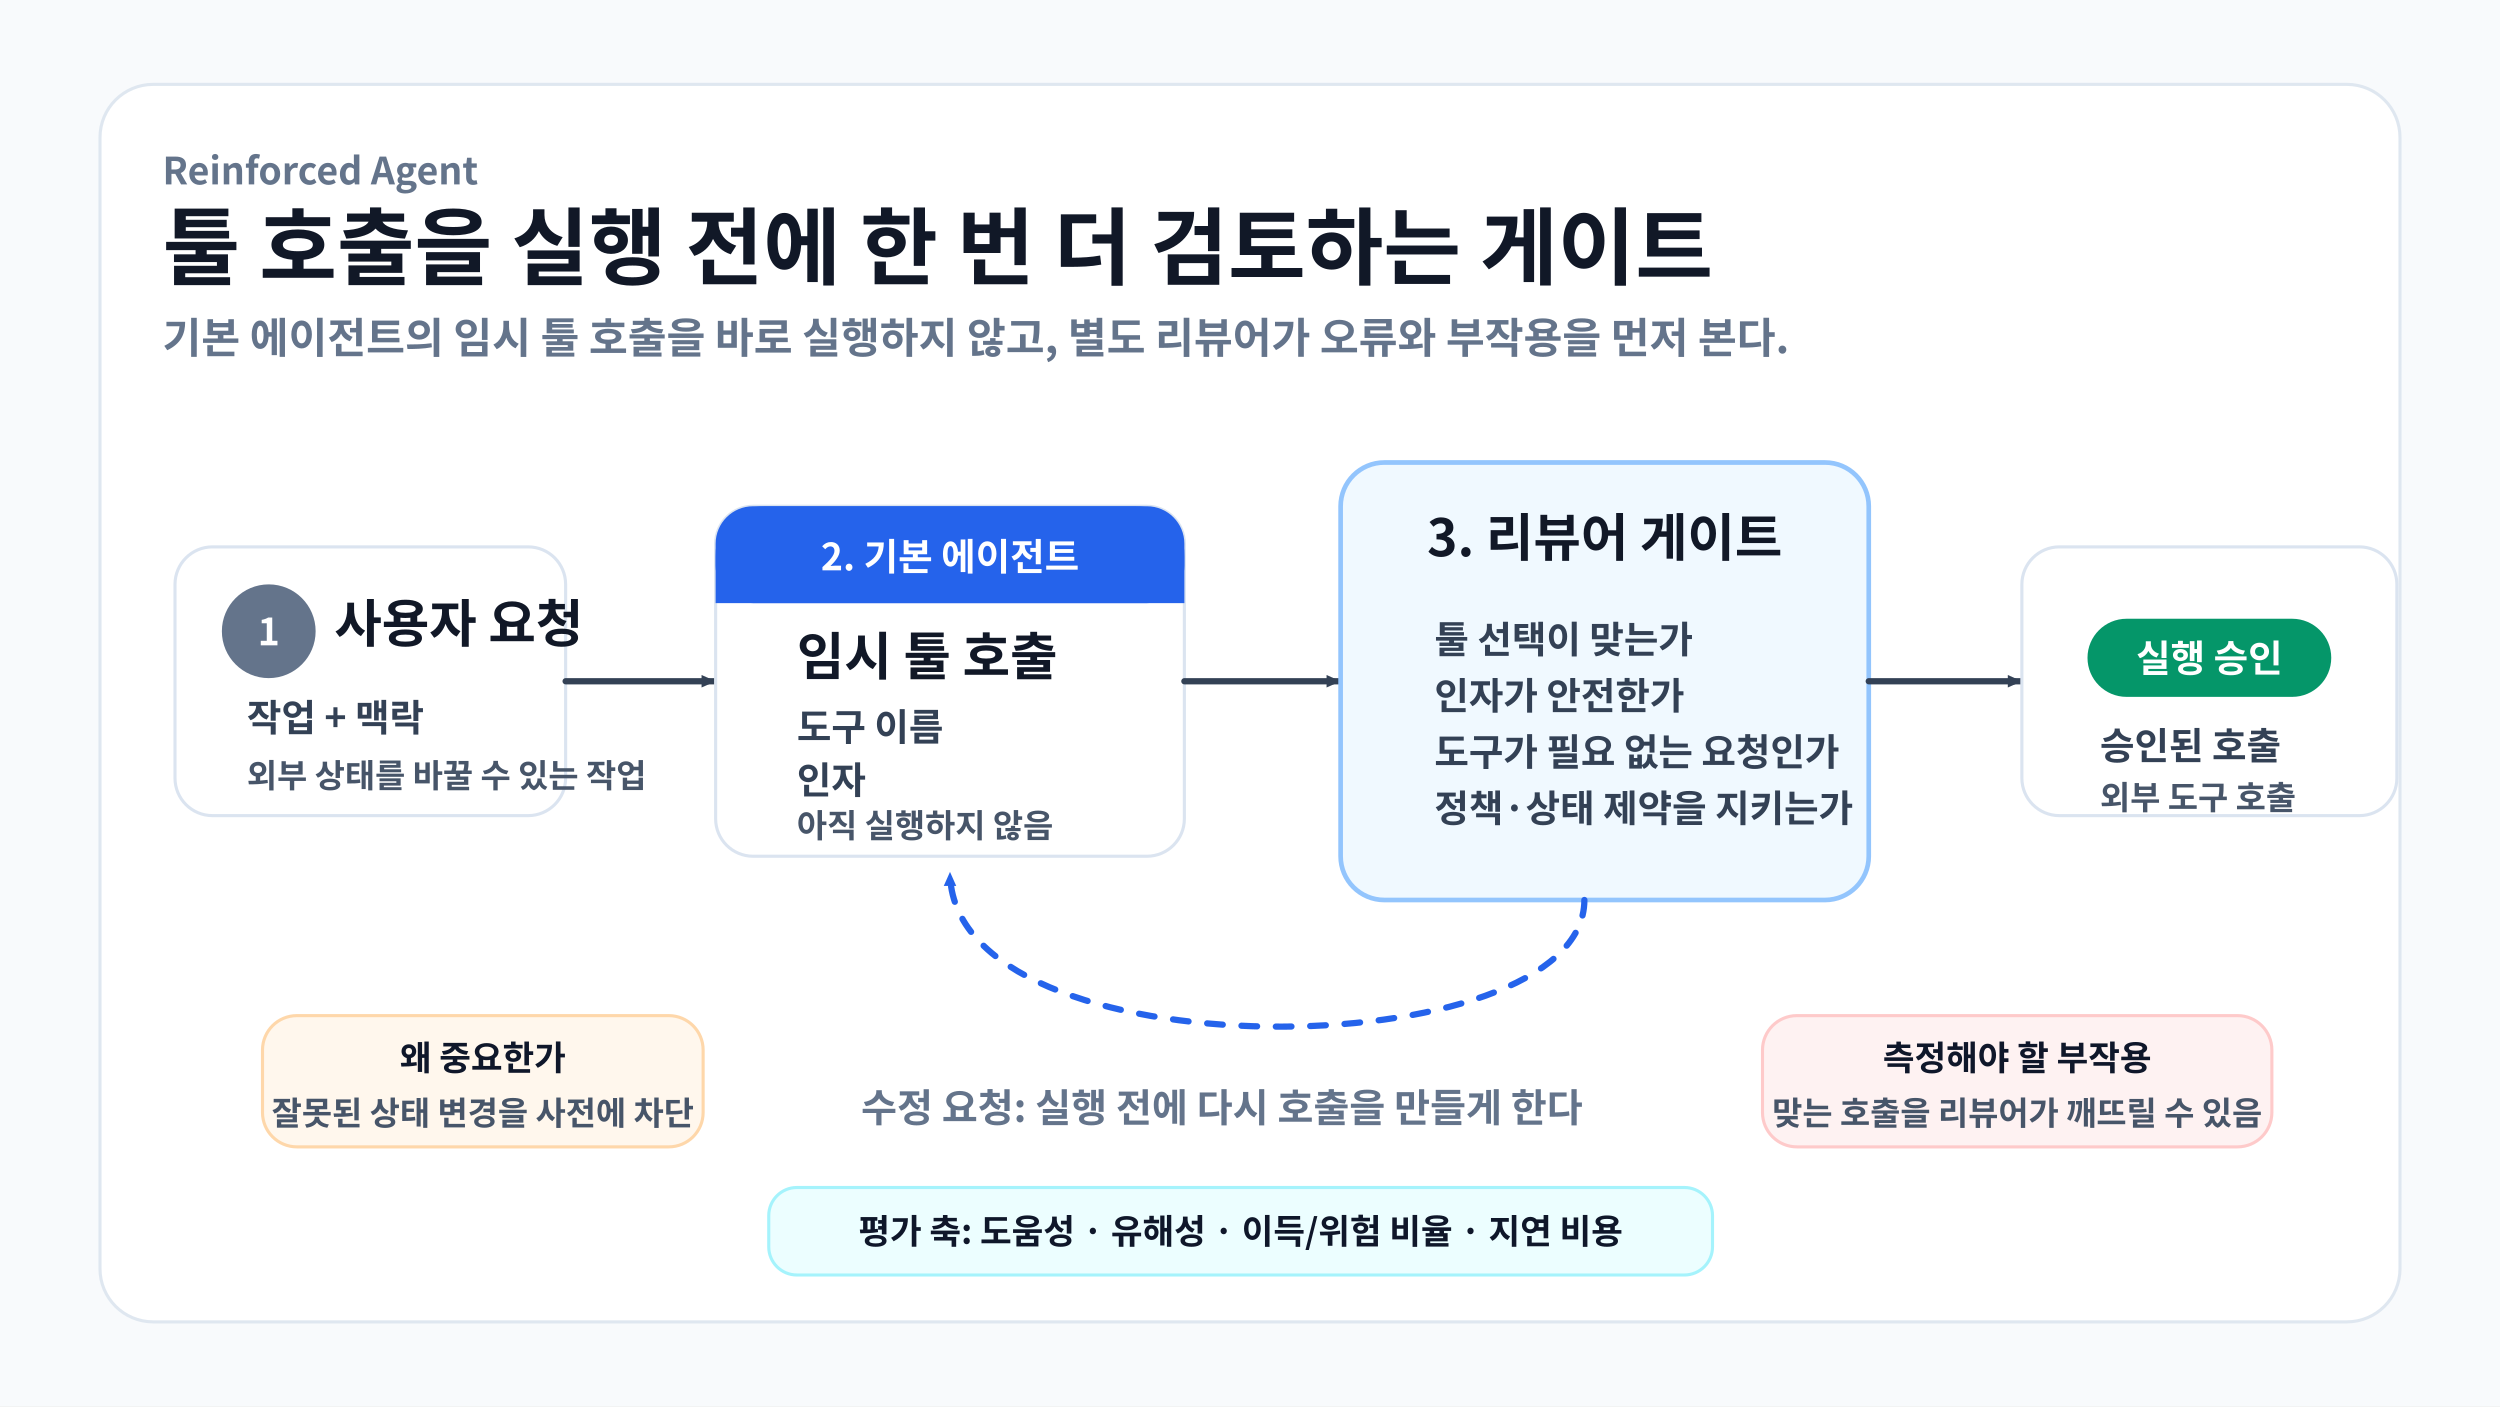
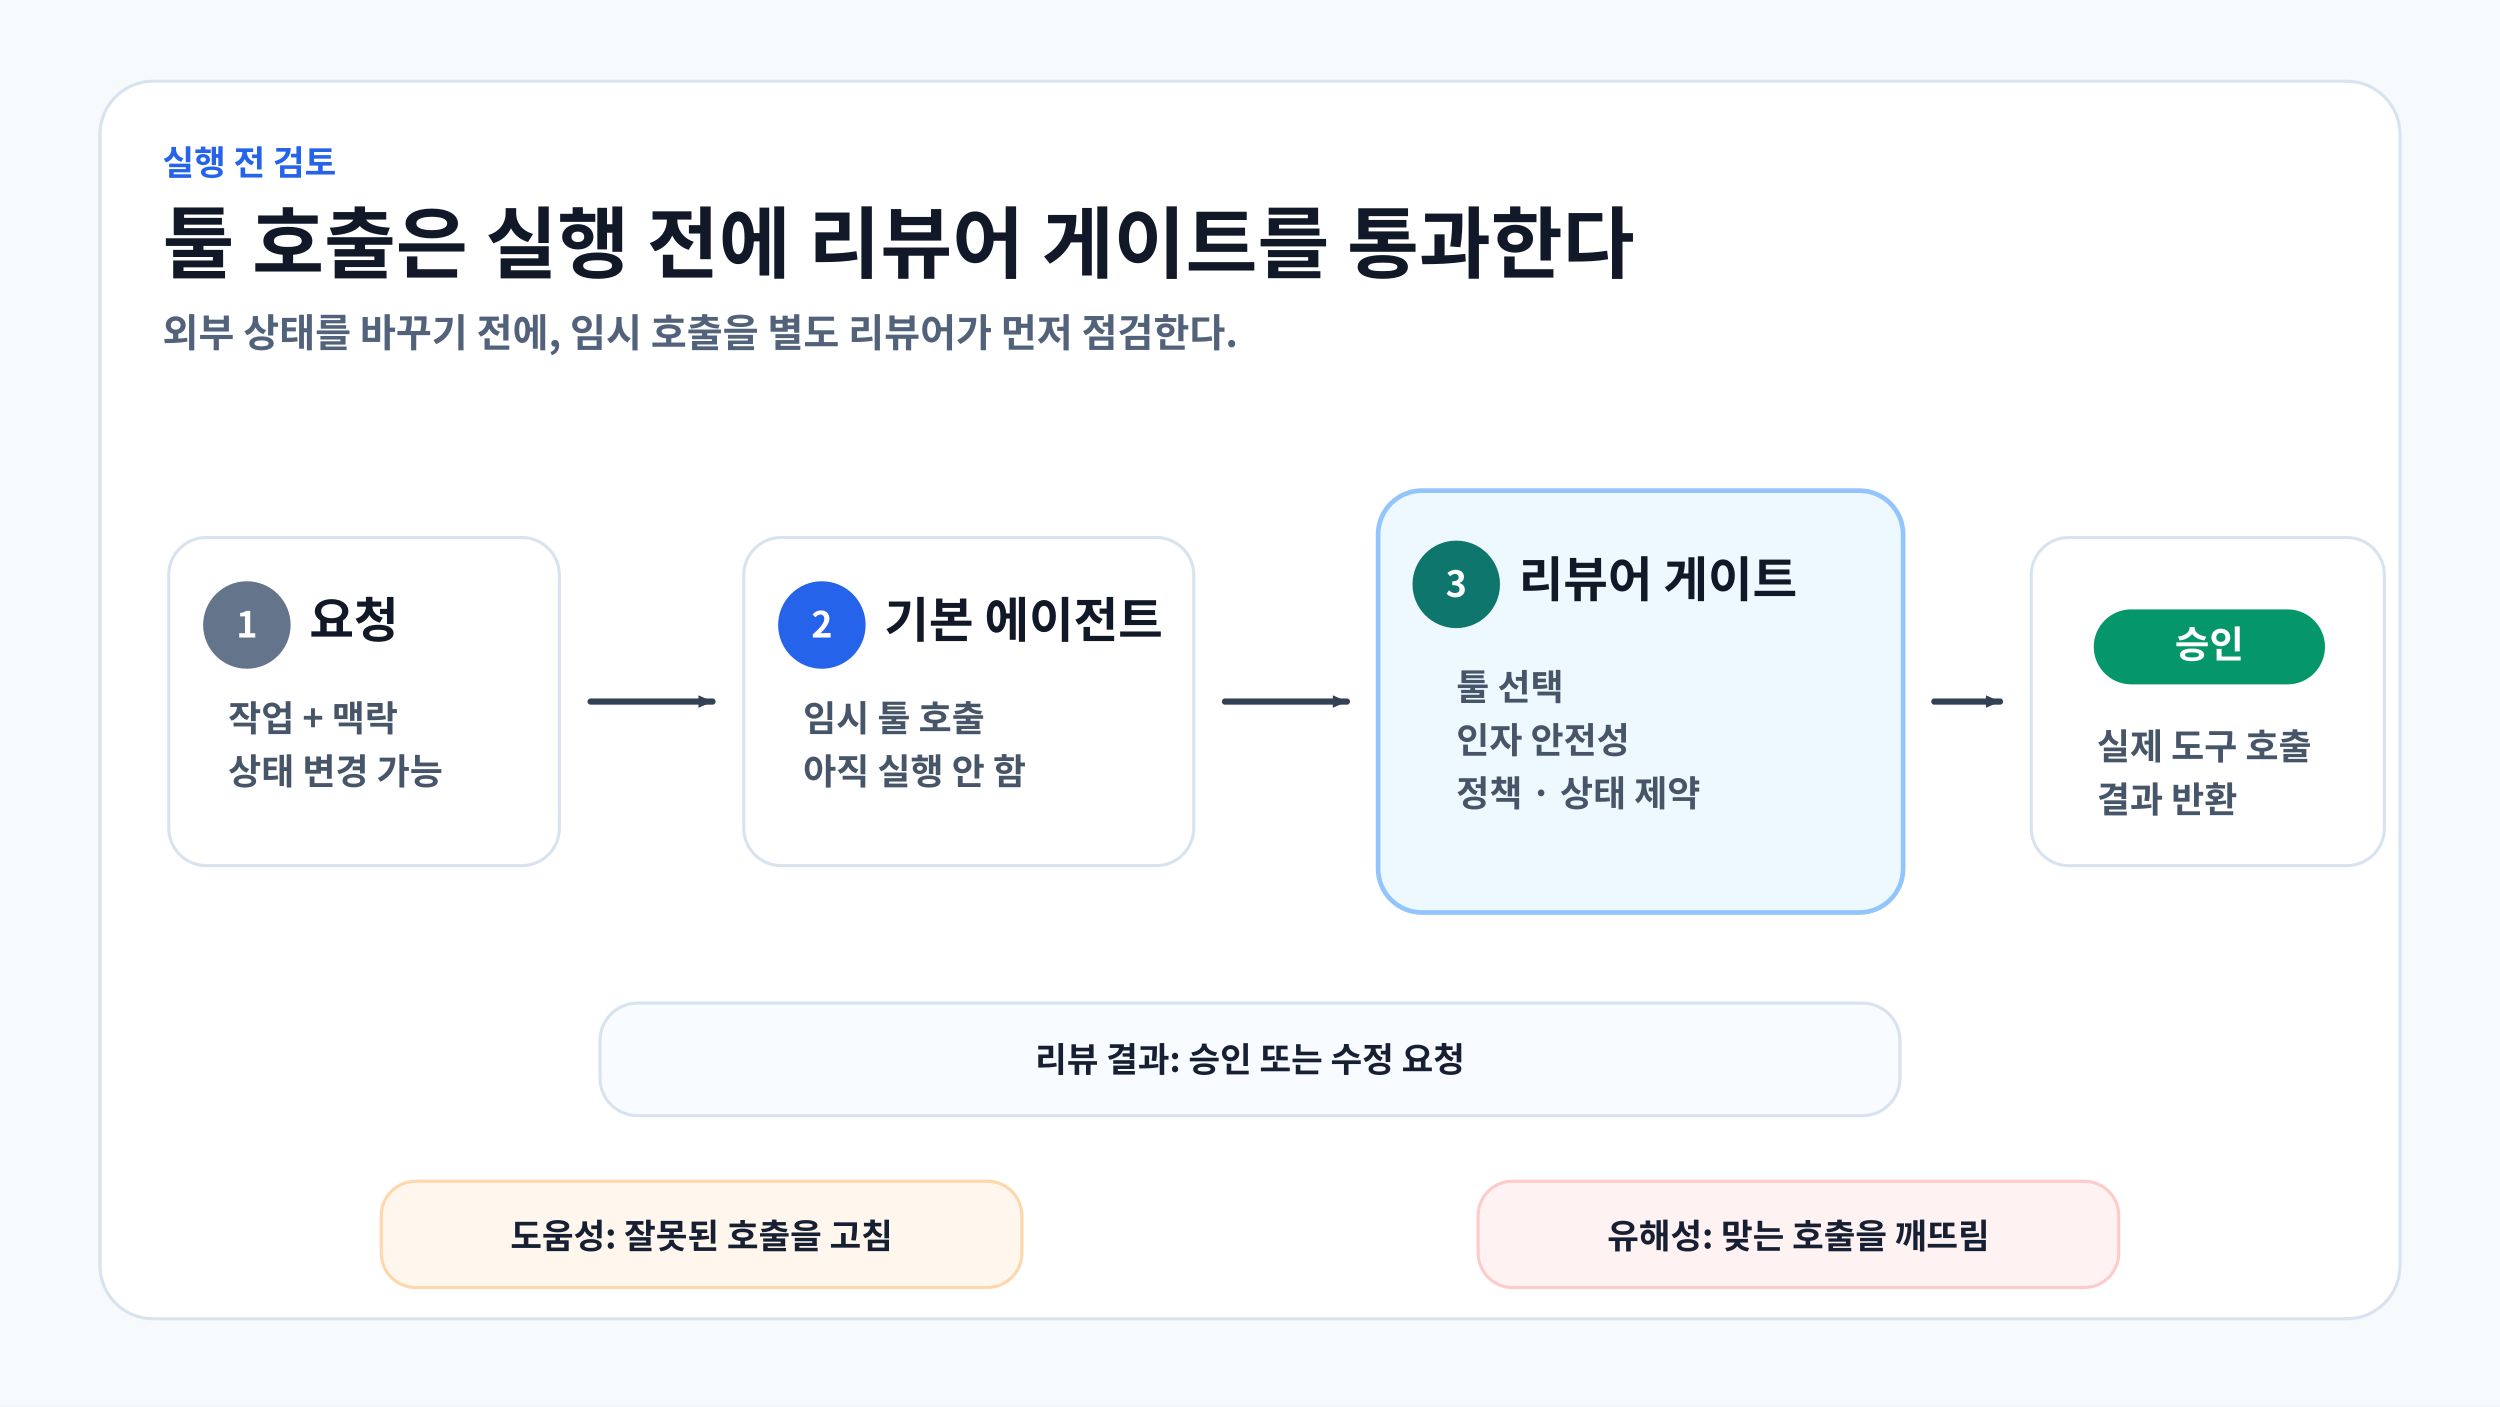
<svg xmlns="http://www.w3.org/2000/svg" width="1600" height="900" viewBox="0 0 1600 900" role="img" aria-labelledby="title desc">
  <defs>
    <marker id="arrow" viewBox="0 0 12 12" refX="11" refY="6" markerWidth="12" markerHeight="12" orient="auto" markerUnits="userSpaceOnUse">
      <path d="M2,2 L11,6 L2,10 Z" fill="#334155" />
    </marker>
-     <marker id="arrowBlue" viewBox="0 0 12 12" refX="11" refY="6" markerWidth="12" markerHeight="12" orient="auto" markerUnits="userSpaceOnUse">
-       <path d="M2,2 L11,6 L2,10 Z" fill="#2563eb" />
-     </marker>
    <style>
-       .bg { fill: #f8fafc; }
-       .ink { fill: #111827; font-family: "Apple SD Gothic Neo", "Noto Sans CJK KR", "Pretendard", system-ui, sans-serif; }
-       .muted { fill: #64748b; font-family: "Apple SD Gothic Neo", "Noto Sans CJK KR", "Pretendard", system-ui, sans-serif; }
-       .title { fill: #111827; font-family: "Apple SD Gothic Neo", "Noto Sans CJK KR", "Pretendard", system-ui, sans-serif; font-size: 54px; font-weight: 900; }
-       .h { fill: #111827; font-family: "Apple SD Gothic Neo", "Noto Sans CJK KR", "Pretendard", system-ui, sans-serif; font-size: 33px; font-weight: 900; }
-       .body { fill: #334155; font-family: "Apple SD Gothic Neo", "Noto Sans CJK KR", "Pretendard", system-ui, sans-serif; font-size: 24px; font-weight: 650; }
-       .small { fill: #475569; font-family: "Apple SD Gothic Neo", "Noto Sans CJK KR", "Pretendard", system-ui, sans-serif; font-size: 21px; font-weight: 650; }
-       .white { fill: #ffffff; font-family: "Apple SD Gothic Neo", "Noto Sans CJK KR", "Pretendard", system-ui, sans-serif; font-size: 24px; font-weight: 900; }
-       .card { fill: #ffffff; stroke: #dbe4f0; stroke-width: 2; }
-       .flow { fill: none; stroke: #334155; stroke-width: 4; stroke-linecap: round; marker-end: url(#arrow); }
-       .return { fill: none; stroke: #2563eb; stroke-width: 4; stroke-linecap: round; stroke-dasharray: 10 12; marker-end: url(#arrowBlue); }
-       .pillText { fill: #0f172a; font-family: "Apple SD Gothic Neo", "Noto Sans CJK KR", "Pretendard", system-ui, sans-serif; font-size: 22px; font-weight: 800; }
+       text{font-family:"Apple SD Gothic Neo","Noto Sans CJK KR","Pretendard",system-ui,sans-serif}
+       .bg{fill:#f7fafc}
+       .panel{fill:#fff;stroke:#d9e3ef;stroke-width:2}
+       .kicker{font-size:22px;font-weight:800;fill:#2563eb}
+       .title{font-size:50px;font-weight:900;fill:#111827}
+       .sub{font-size:25px;font-weight:600;fill:#52627a}
+       .card{fill:#fff;stroke:#d9e3ef;stroke-width:2}
+       .review{fill:#eef8ff;stroke:#93c5fd;stroke-width:3}
+       .h{font-size:31px;font-weight:900;fill:#111827}
+       .body{font-size:23px;font-weight:650;fill:#475569}
+       .num{font-size:23px;font-weight:900;fill:#fff}
+       .pill{font-size:22px;font-weight:850;fill:#172033}
+       .line{stroke:#334155;stroke-width:4;stroke-linecap:round;fill:none;marker-end:url(#arrow)}
    </style>
  </defs>
  <rect width="1600" height="900" class="bg" />
-   <rect x="64" y="54" width="1472" height="792" rx="34" fill="#ffffff" stroke="#dfe7f0" stroke-width="2" />
-   <text x="104" y="118" class="muted" font-size="24" font-weight="800">Reinforced Agent</text>
-   <text x="104" y="178" class="title">툴 호출을 실행 전에 한 번 더 검토하는 게이트</text>
-   <text x="104" y="226" class="muted" font-size="27" font-weight="600">기본 에이전트의 임시 툴 호출을 바로 실행하지 않고, 별도 리뷰어가 오류와 부작용을 먼저 본다.</text>
-   <g>
-     <rect x="112" y="350" width="250" height="172" rx="24" class="card" />
-     <circle cx="172" cy="404" r="30" fill="#64748b" />
-     <text x="172" y="413" text-anchor="middle" class="white">1</text>
-     <text x="214" y="411" class="h">사용자 요청</text>
-     <text x="158" y="468" class="body">작업 + 맥락</text>
-     <text x="158" y="504" class="small">외부 상태를 바꿀 수 있는 작업</text>
-   </g>
-   <path d="M362 436 H458" class="flow" />
-   <g>
-     <rect x="458" y="324" width="300" height="224" rx="24" class="card" />
-     <rect x="458" y="324" width="300" height="62" rx="24" fill="#2563eb" />
-     <path d="M458 356 Q458 324 490 324 H726 Q758 324 758 356 V386 H458 Z" fill="#2563eb" />
-     <text x="608" y="365" text-anchor="middle" class="white">2. 기본 에이전트</text>
-     <text x="510" y="432" class="h">임시 툴 호출</text>
-     <text x="510" y="474" class="body">도구 이름</text>
-     <text x="510" y="508" class="body">인자</text>
-     <text x="510" y="536" class="small">아직 실행하지 않음</text>
-   </g>
-   <path d="M758 436 H858" class="flow" />
-   <g>
-     <rect x="858" y="296" width="338" height="280" rx="28" fill="#f0f9ff" stroke="#93c5fd" stroke-width="3" />
-     <text x="1027" y="356" text-anchor="middle" class="h">3. 리뷰어 게이트</text>
-     <text x="918" y="418" class="body">툴 선택이 맞는가</text>
-     <text x="918" y="454" class="body">인자가 안전한가</text>
-     <text x="918" y="490" class="body">도구가 필요 없는 요청인가</text>
-     <text x="918" y="526" class="body">정책·상태 제약을 지키는가</text>
-   </g>
-   <path d="M1196 436 H1294" class="flow" />
-   <g>
-     <rect x="1294" y="350" width="240" height="172" rx="24" class="card" />
-     <rect x="1336" y="396" width="156" height="50" rx="25" fill="#059669" />
-     <text x="1414" y="430" text-anchor="middle" class="white">실행 승인</text>
-     <text x="1344" y="486" class="body">승인된 호출</text>
-     <text x="1344" y="518" class="small">외부 도구 호출</text>
-   </g>
-   <path d="M1014 576 C1014 684 608 690 608 558" class="return" />
-   <text x="782" y="718" text-anchor="middle" class="muted" font-size="25" font-weight="900" fill="#2563eb">수정 요청: 실행 전에 다시 호출을 만들게 한다</text>
-   <rect x="168" y="650" width="282" height="84" rx="22" fill="#fff7ed" stroke="#fed7aa" stroke-width="2" />
-   <text x="309" y="685" text-anchor="middle" class="pillText">왜 중요한가</text>
-   <text x="309" y="720" text-anchor="middle" class="small">잘못된 상태 변경을 사전에 차단</text>
-   <rect x="1128" y="650" width="326" height="84" rx="22" fill="#fef2f2" stroke="#fecaca" stroke-width="2" />
-   <text x="1291" y="685" text-anchor="middle" class="pillText">측정해야 할 부작용</text>
-   <text x="1291" y="720" text-anchor="middle" class="small">맞는 호출을 리뷰어가 깨뜨릴 수 있음</text>
-   <rect x="492" y="760" width="604" height="56" rx="18" fill="#ecfeff" stroke="#a5f3fc" stroke-width="2" />
-   <text x="794" y="796" text-anchor="middle" class="pillText">평가 축: 도움성 · 유해성 · 이득/위험 비율 · 지연 비용</text>
+   <rect x="64" y="52" width="1472" height="792" rx="34" class="panel" />
+   <text x="104" y="112" class="kicker">실행 전 검토</text>
+   <text x="104" y="174" class="title">툴 호출은 실행 전에 리뷰어 게이트를 통과한다</text>
+   <text x="104" y="222" class="sub">외부 상태를 바꾸기 전에, 임시 호출을 별도 리뷰어가 먼저 점검한다.</text>
+   <rect x="108" y="344" width="250" height="210" rx="24" class="card" />
+   <circle cx="158" cy="400" r="28" fill="#64748b" />
+   <text x="158" y="408" text-anchor="middle" class="num">1</text>
+   <text x="198" y="408" class="h">요청</text>
+   <text x="146" y="468" class="body">작업 + 맥락</text>
+   <text x="146" y="502" class="body">상태 변경 가능</text>
+   <path d="M378 449 H456" class="line" />
+   <rect x="476" y="344" width="288" height="210" rx="24" class="card" />
+   <circle cx="526" cy="400" r="28" fill="#2563eb" />
+   <text x="526" y="408" text-anchor="middle" class="num">2</text>
+   <text x="566" y="408" class="h">기본 에이전트</text>
+   <text x="514" y="468" class="body">임시 툴 호출</text>
+   <text x="514" y="502" class="body">아직 실행 안 함</text>
+   <path d="M784 449 H862" class="line" />
+   <rect x="882" y="314" width="336" height="270" rx="28" class="review" />
+   <circle cx="932" cy="374" r="28" fill="#0f766e" />
+   <text x="932" y="382" text-anchor="middle" class="num">3</text>
+   <text x="972" y="382" class="h">리뷰어 게이트</text>
+   <text x="932" y="448" class="body">툴 선택</text>
+   <text x="932" y="482" class="body">인자 안전성</text>
+   <text x="932" y="516" class="body">정책 · 상태 제약</text>
+   <path d="M1238 449 H1280" class="line" />
+   <rect x="1300" y="344" width="226" height="210" rx="24" class="card" />
+   <rect x="1340" y="390" width="148" height="48" rx="24" fill="#059669" />
+   <text x="1414" y="421" text-anchor="middle" fill="#fff" font-size="24" font-weight="900">승인</text>
+   <text x="1342" y="486" class="body">실제 도구 호출</text>
+   <text x="1342" y="520" class="body">결과 반환</text>
+   <rect x="384" y="642" width="832" height="72" rx="24" fill="#f8fbff" stroke="#d9e3ef" stroke-width="2" />
+   <text x="800" y="686" text-anchor="middle" class="pill">리뷰 결과: 승인 또는 수정 요청</text>
+   <rect x="244" y="756" width="410" height="68" rx="22" fill="#fff7ed" stroke="#fed7aa" stroke-width="2" />
+   <text x="449" y="799" text-anchor="middle" class="pill">도움성: 잘못된 호출을 고침</text>
+   <rect x="946" y="756" width="410" height="68" rx="22" fill="#fef2f2" stroke="#fecaca" stroke-width="2" />
+   <text x="1151" y="799" text-anchor="middle" class="pill">유해성: 맞는 호출을 깨뜨림</text>
</svg>
